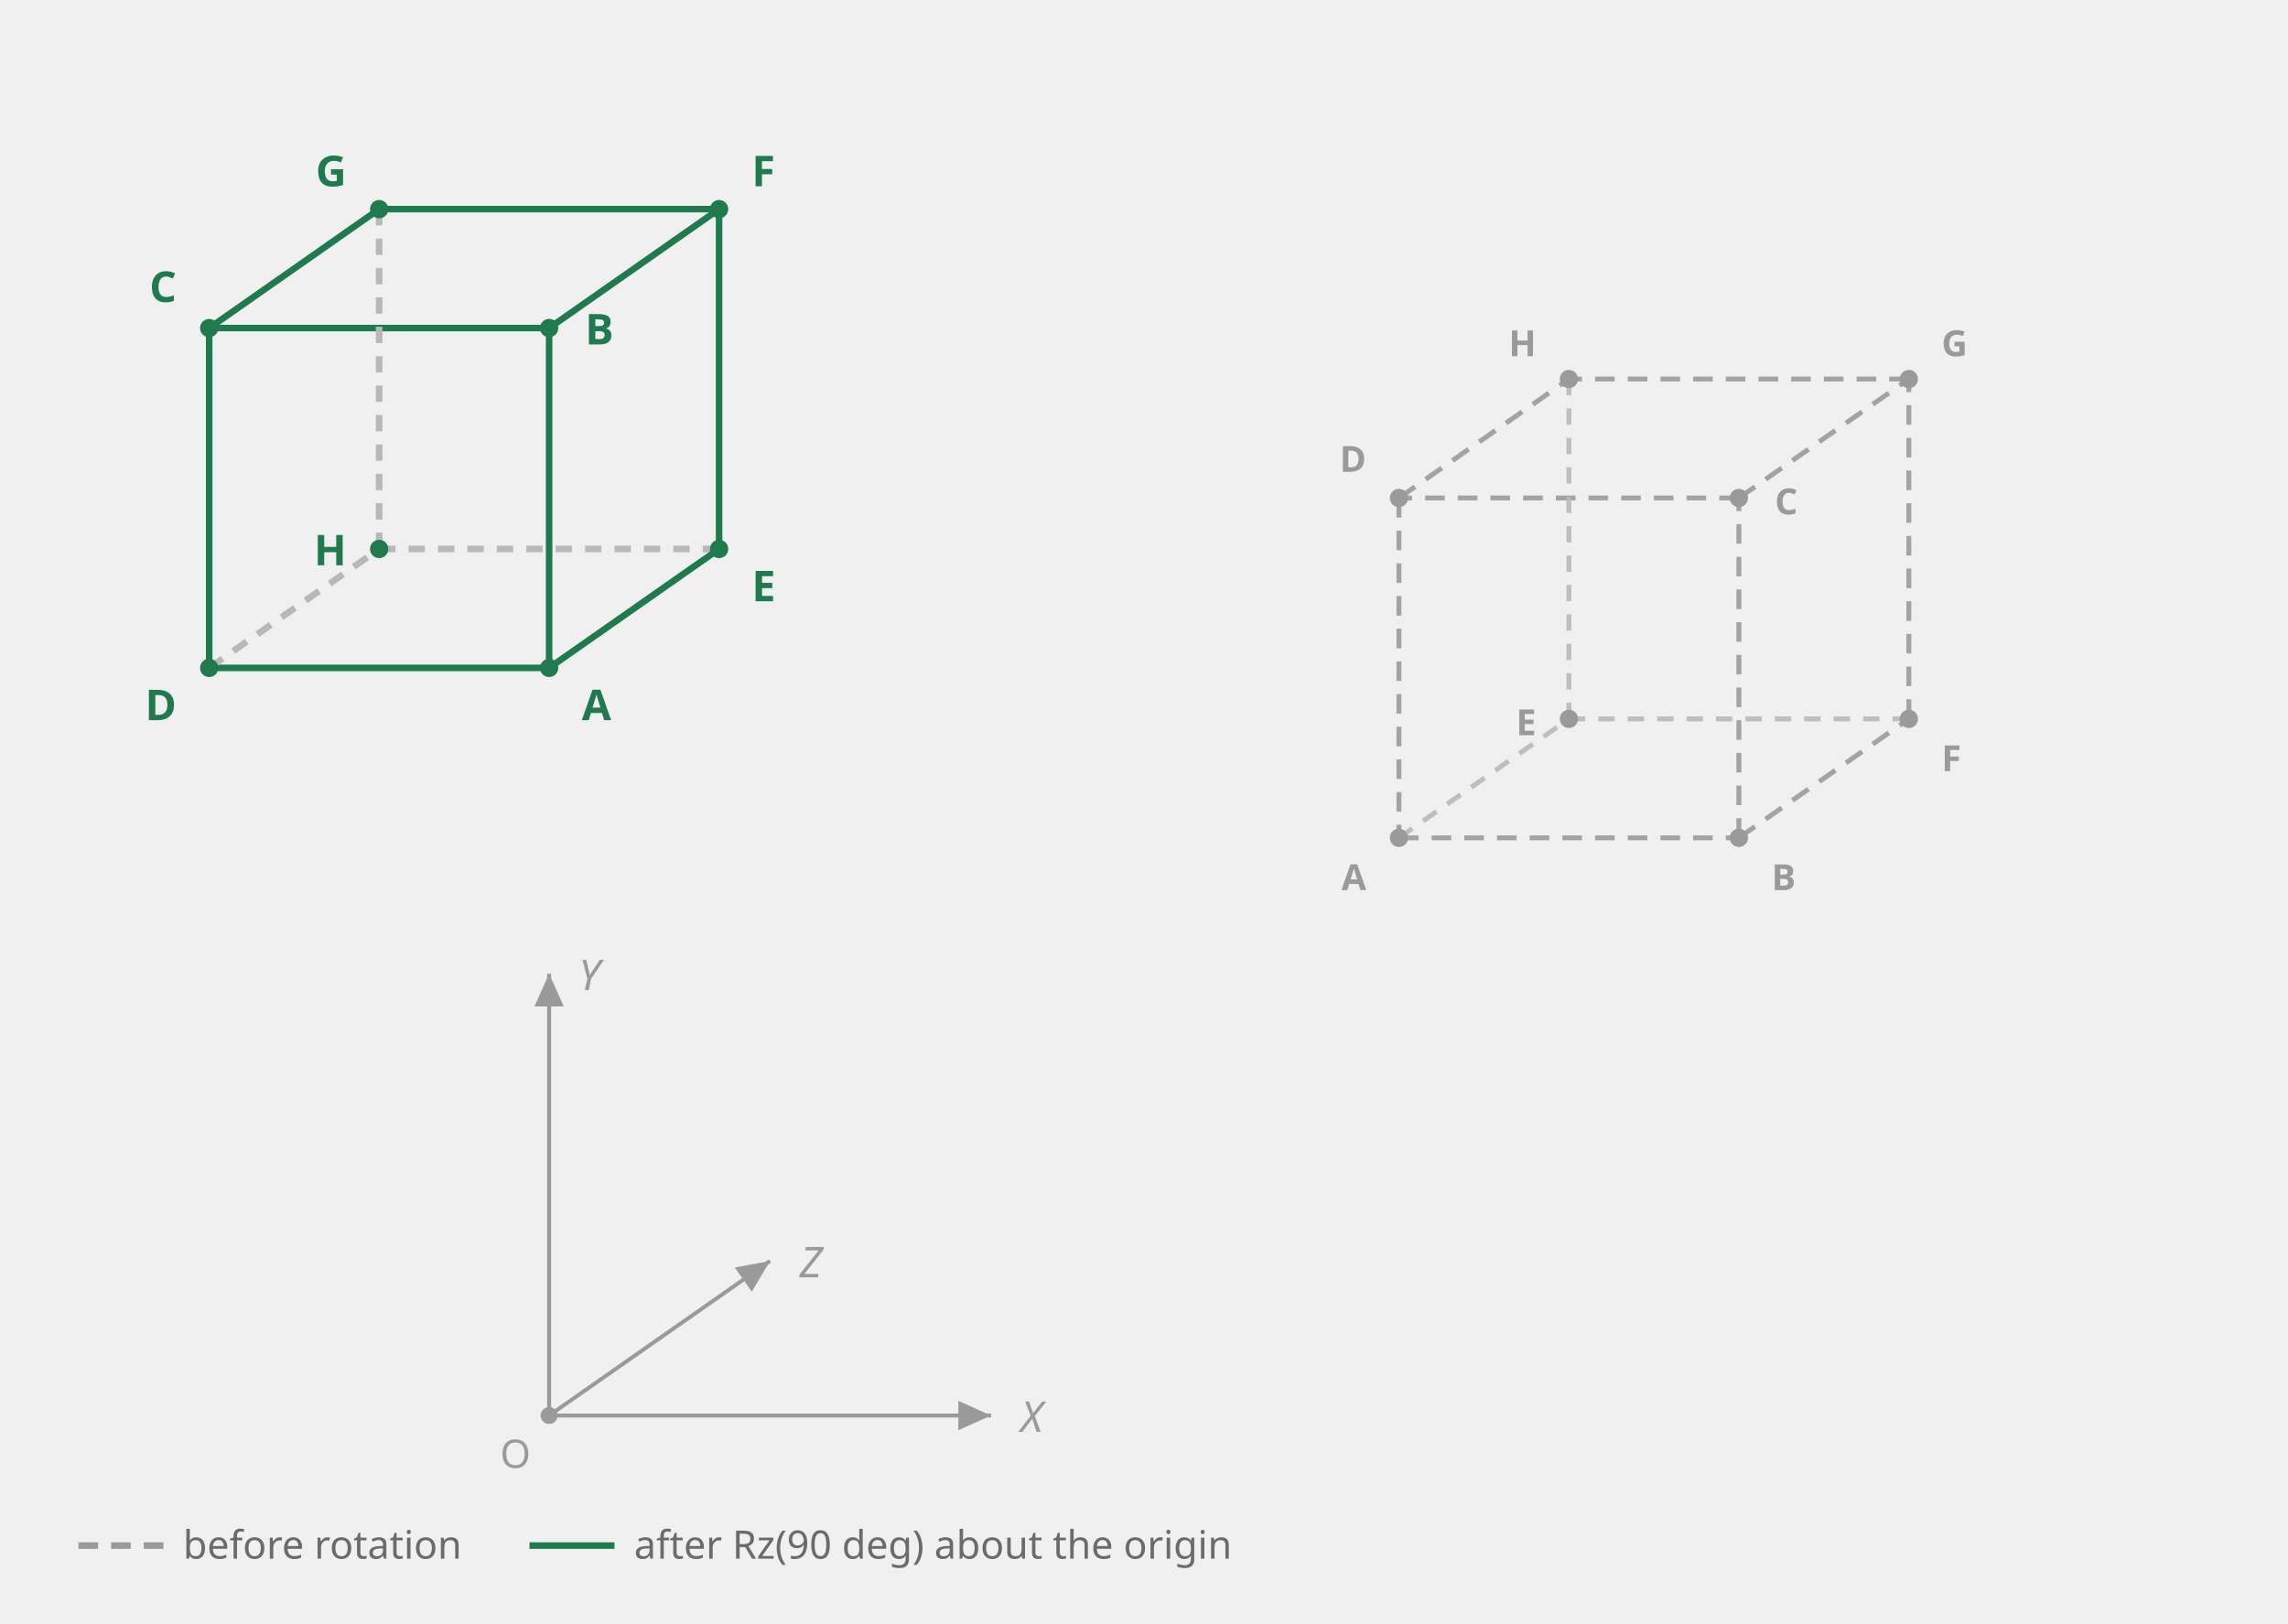
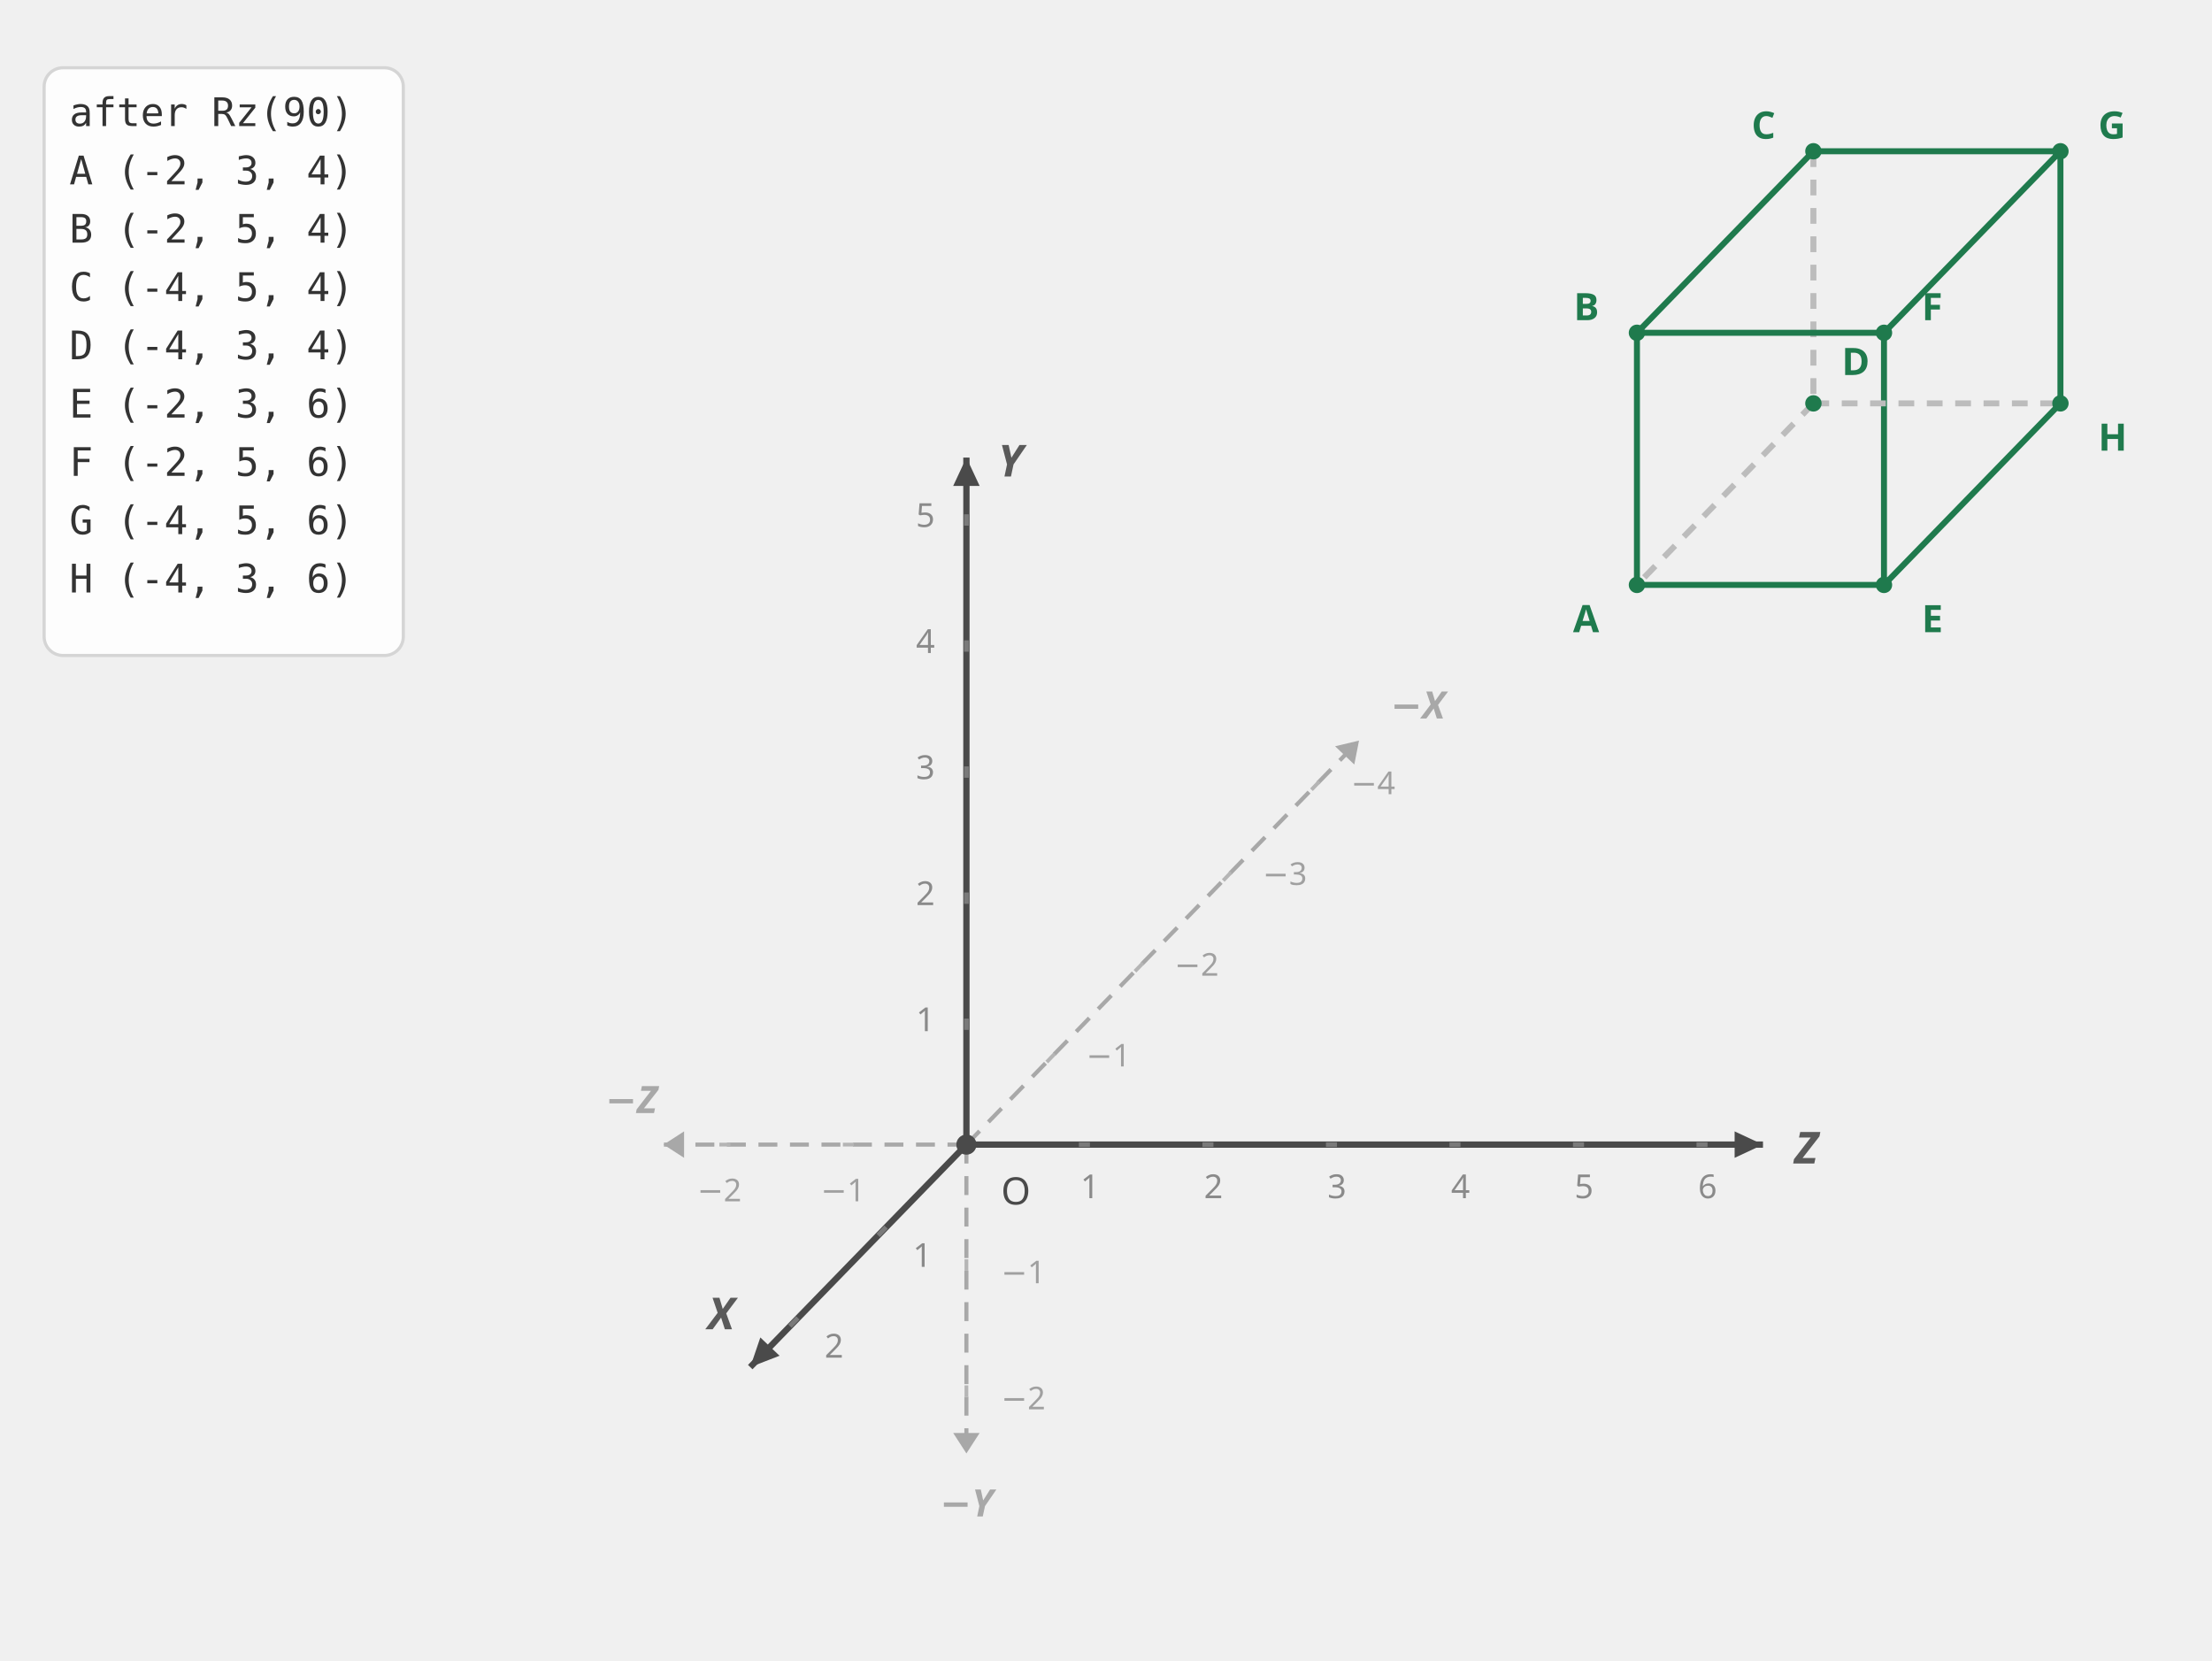
- <svg xmlns="http://www.w3.org/2000/svg" viewBox="0 0 700 497" width="100%" role="img">
-   <rect width="700" height="497" fill="none" />
-   <line x1="168.0" y1="433.2" x2="303.2" y2="433.2" stroke="#9a9a9a" stroke-width="1.2" />
-   <polygon points="303.2,433.2 293.2,437.7 293.2,428.7" fill="#9a9a9a" />
-   <text x="312.2" y="438.2" fill="#9a9a9a" font-size="13" font-style="italic" font-family="ui-sans-serif,system-ui,sans-serif">X</text>
-   <line x1="168.0" y1="433.2" x2="168.0" y2="298.0" stroke="#9a9a9a" stroke-width="1.2" />
-   <polygon points="168.0,298.0 172.5,308.0 163.5,308.0" fill="#9a9a9a" />
-   <text x="177.0" y="303.0" fill="#9a9a9a" font-size="13" font-style="italic" font-family="ui-sans-serif,system-ui,sans-serif">Y</text>
-   <line x1="168.0" y1="433.2" x2="235.6" y2="385.9" stroke="#9a9a9a" stroke-width="1.2" />
-   <polygon points="235.6,385.9 230.0,395.3 224.8,387.9" fill="#9a9a9a" />
-   <text x="244.6" y="390.9" fill="#9a9a9a" font-size="13" font-style="italic" font-family="ui-sans-serif,system-ui,sans-serif">Z</text>
-   <circle cx="168.0" cy="433.2" r="2.6" fill="#9a9a9a" />
-   <text x="153.0" y="449.2" fill="#9a9a9a" font-size="12" font-family="ui-sans-serif,system-ui,sans-serif">O</text>
-   <line x1="428.0" y1="256.4" x2="532.0" y2="256.4" stroke="#9a9a9a" stroke-width="1.5" stroke-dasharray="6 4" stroke-linejoin="round" opacity="0.9" />
-   <line x1="532.0" y1="256.4" x2="532.0" y2="152.4" stroke="#9a9a9a" stroke-width="1.5" stroke-dasharray="6 4" stroke-linejoin="round" opacity="0.9" />
-   <line x1="532.0" y1="152.4" x2="428.0" y2="152.4" stroke="#9a9a9a" stroke-width="1.5" stroke-dasharray="6 4" stroke-linejoin="round" opacity="0.9" />
-   <line x1="428.0" y1="152.4" x2="428.0" y2="256.4" stroke="#9a9a9a" stroke-width="1.5" stroke-dasharray="6 4" stroke-linejoin="round" opacity="0.9" />
-   <line x1="480.0" y1="220.0" x2="584.0" y2="220.0" stroke="#b8b8b8" stroke-width="1.5" stroke-dasharray="5 4" stroke-linejoin="round" opacity="0.9" />
-   <line x1="584.0" y1="220.0" x2="584.0" y2="116.0" stroke="#9a9a9a" stroke-width="1.5" stroke-dasharray="6 4" stroke-linejoin="round" opacity="0.9" />
-   <line x1="584.0" y1="116.0" x2="480.0" y2="116.0" stroke="#9a9a9a" stroke-width="1.5" stroke-dasharray="6 4" stroke-linejoin="round" opacity="0.9" />
-   <line x1="480.0" y1="116.0" x2="480.0" y2="220.0" stroke="#b8b8b8" stroke-width="1.5" stroke-dasharray="5 4" stroke-linejoin="round" opacity="0.9" />
-   <line x1="428.0" y1="256.4" x2="480.0" y2="220.0" stroke="#b8b8b8" stroke-width="1.5" stroke-dasharray="5 4" stroke-linejoin="round" opacity="0.9" />
-   <line x1="532.0" y1="256.4" x2="584.0" y2="220.0" stroke="#9a9a9a" stroke-width="1.5" stroke-dasharray="6 4" stroke-linejoin="round" opacity="0.9" />
-   <line x1="532.0" y1="152.4" x2="584.0" y2="116.0" stroke="#9a9a9a" stroke-width="1.5" stroke-dasharray="6 4" stroke-linejoin="round" opacity="0.9" />
-   <line x1="428.0" y1="152.4" x2="480.0" y2="116.0" stroke="#9a9a9a" stroke-width="1.5" stroke-dasharray="6 4" stroke-linejoin="round" opacity="0.9" />
-   <circle cx="428.0" cy="256.4" r="2.8" fill="#9a9a9a" />
-   <text x="418.0" y="272.4" fill="#9a9a9a" font-size="11" font-weight="600" text-anchor="end" font-family="ui-sans-serif,system-ui,sans-serif">A</text>
-   <circle cx="532.0" cy="256.4" r="2.8" fill="#9a9a9a" />
-   <text x="542.0" y="272.4" fill="#9a9a9a" font-size="11" font-weight="600" text-anchor="start" font-family="ui-sans-serif,system-ui,sans-serif">B</text>
-   <circle cx="532.0" cy="152.4" r="2.8" fill="#9a9a9a" />
-   <text x="543.0" y="157.4" fill="#9a9a9a" font-size="11" font-weight="600" text-anchor="start" font-family="ui-sans-serif,system-ui,sans-serif">C</text>
-   <circle cx="428.0" cy="152.4" r="2.8" fill="#9a9a9a" />
-   <text x="418.0" y="144.4" fill="#9a9a9a" font-size="11" font-weight="600" text-anchor="end" font-family="ui-sans-serif,system-ui,sans-serif">D</text>
-   <circle cx="480.0" cy="220.0" r="2.8" fill="#9a9a9a" />
-   <text x="470.0" y="225.0" fill="#9a9a9a" font-size="11" font-weight="600" text-anchor="end" font-family="ui-sans-serif,system-ui,sans-serif">E</text>
-   <circle cx="584.0" cy="220.0" r="2.8" fill="#9a9a9a" />
-   <text x="594.0" y="236.0" fill="#9a9a9a" font-size="11" font-weight="600" text-anchor="start" font-family="ui-sans-serif,system-ui,sans-serif">F</text>
-   <circle cx="584.0" cy="116.0" r="2.8" fill="#9a9a9a" />
-   <text x="594.0" y="109.0" fill="#9a9a9a" font-size="11" font-weight="600" text-anchor="start" font-family="ui-sans-serif,system-ui,sans-serif">G</text>
-   <circle cx="480.0" cy="116.0" r="2.8" fill="#9a9a9a" />
-   <text x="470.0" y="109.0" fill="#9a9a9a" font-size="11" font-weight="600" text-anchor="end" font-family="ui-sans-serif,system-ui,sans-serif">H</text>
-   <line x1="168.0" y1="204.4" x2="168.0" y2="100.4" stroke="#1f7a4d" stroke-width="2.0" stroke-linejoin="round" opacity="1.0" />
-   <line x1="168.0" y1="100.4" x2="64.0" y2="100.4" stroke="#1f7a4d" stroke-width="2.0" stroke-linejoin="round" opacity="1.0" />
-   <line x1="64.0" y1="100.4" x2="64.0" y2="204.4" stroke="#1f7a4d" stroke-width="2.0" stroke-linejoin="round" opacity="1.0" />
-   <line x1="64.0" y1="204.4" x2="168.0" y2="204.4" stroke="#1f7a4d" stroke-width="2.0" stroke-linejoin="round" opacity="1.0" />
-   <line x1="220.0" y1="168.0" x2="220.0" y2="64.0" stroke="#1f7a4d" stroke-width="2.0" stroke-linejoin="round" opacity="1.0" />
-   <line x1="220.0" y1="64.0" x2="116.0" y2="64.0" stroke="#1f7a4d" stroke-width="2.0" stroke-linejoin="round" opacity="1.0" />
-   <line x1="116.0" y1="64.0" x2="116.0" y2="168.0" stroke="#b8b8b8" stroke-width="2.0" stroke-dasharray="5 4" stroke-linejoin="round" opacity="1.0" />
-   <line x1="116.0" y1="168.0" x2="220.0" y2="168.0" stroke="#b8b8b8" stroke-width="2.0" stroke-dasharray="5 4" stroke-linejoin="round" opacity="1.0" />
-   <line x1="168.0" y1="204.4" x2="220.0" y2="168.0" stroke="#1f7a4d" stroke-width="2.0" stroke-linejoin="round" opacity="1.0" />
-   <line x1="168.0" y1="100.4" x2="220.0" y2="64.0" stroke="#1f7a4d" stroke-width="2.0" stroke-linejoin="round" opacity="1.0" />
-   <line x1="64.0" y1="100.4" x2="116.0" y2="64.0" stroke="#1f7a4d" stroke-width="2.0" stroke-linejoin="round" opacity="1.0" />
-   <line x1="64.0" y1="204.4" x2="116.0" y2="168.0" stroke="#b8b8b8" stroke-width="2.0" stroke-dasharray="5 4" stroke-linejoin="round" opacity="1.0" />
-   <circle cx="168.0" cy="204.4" r="2.8" fill="#1f7a4d" />
-   <text x="178.0" y="220.4" fill="#1f7a4d" font-size="13" font-weight="600" text-anchor="start" font-family="ui-sans-serif,system-ui,sans-serif">A</text>
-   <circle cx="168.0" cy="100.4" r="2.8" fill="#1f7a4d" />
-   <text x="179.0" y="105.4" fill="#1f7a4d" font-size="13" font-weight="600" text-anchor="start" font-family="ui-sans-serif,system-ui,sans-serif">B</text>
-   <circle cx="64.0" cy="100.4" r="2.8" fill="#1f7a4d" />
-   <text x="54.0" y="92.4" fill="#1f7a4d" font-size="13" font-weight="600" text-anchor="end" font-family="ui-sans-serif,system-ui,sans-serif">C</text>
-   <circle cx="64.0" cy="204.4" r="2.8" fill="#1f7a4d" />
-   <text x="54.0" y="220.4" fill="#1f7a4d" font-size="13" font-weight="600" text-anchor="end" font-family="ui-sans-serif,system-ui,sans-serif">D</text>
-   <circle cx="220.0" cy="168.0" r="2.8" fill="#1f7a4d" />
-   <text x="230.0" y="184.0" fill="#1f7a4d" font-size="13" font-weight="600" text-anchor="start" font-family="ui-sans-serif,system-ui,sans-serif">E</text>
-   <circle cx="220.0" cy="64.0" r="2.8" fill="#1f7a4d" />
-   <text x="230.0" y="57.0" fill="#1f7a4d" font-size="13" font-weight="600" text-anchor="start" font-family="ui-sans-serif,system-ui,sans-serif">F</text>
-   <circle cx="116.0" cy="64.0" r="2.8" fill="#1f7a4d" />
-   <text x="106.0" y="57.0" fill="#1f7a4d" font-size="13" font-weight="600" text-anchor="end" font-family="ui-sans-serif,system-ui,sans-serif">G</text>
-   <circle cx="116.0" cy="168.0" r="2.8" fill="#1f7a4d" />
-   <text x="106.0" y="173.0" fill="#1f7a4d" font-size="13" font-weight="600" text-anchor="end" font-family="ui-sans-serif,system-ui,sans-serif">H</text>
-   <g transform="translate(24,477)">
-     <line x1="0" y1="-4" x2="26" y2="-4" stroke="#9a9a9a" stroke-width="2" stroke-dasharray="6 4" />
-     <text x="32" y="0" fill="#6b6b6b" font-size="12" font-family="ui-sans-serif,system-ui,sans-serif">before rotation</text>
-     <line x1="138" y1="-4" x2="164" y2="-4" stroke="#1f7a4d" stroke-width="2" />
-     <text x="170" y="0" fill="#6b6b6b" font-size="12" font-family="ui-sans-serif,system-ui,sans-serif">after Rz(90 deg) about the origin</text>
-   </g>
+ <svg xmlns="http://www.w3.org/2000/svg" viewBox="0 0 702 527" width="100%" role="img">
+   <rect width="702" height="527" fill="none" />
+   <line x1="306.7" y1="363.2" x2="238.1" y2="433.8" stroke="#4a4a4a" stroke-width="2.0" />
+   <polygon points="238.1,433.8 241.3,424.4 247.4,430.2" fill="#4a4a4a" />
+   <text x="233.1" y="421.8" fill="#5a5a5a" font-size="14" font-style="italic" font-weight="600" text-anchor="end" font-family="ui-sans-serif,system-ui,sans-serif">X</text>
+   <line x1="281.2" y1="389.4" x2="278.7" y2="392.0" stroke="#7a7a7a" stroke-width="1.5" />
+   <text x="289.7" y="402.0" fill="#8a8a8a" font-size="10.5" text-anchor="start" font-family="ui-sans-serif,system-ui,sans-serif">1</text>
+   <line x1="253.2" y1="418.2" x2="250.7" y2="420.8" stroke="#7a7a7a" stroke-width="1.5" />
+   <text x="261.7" y="430.8" fill="#8a8a8a" font-size="10.5" text-anchor="start" font-family="ui-sans-serif,system-ui,sans-serif">2</text>
+   <line x1="306.7" y1="363.2" x2="431.3" y2="235.0" stroke="#a8a8a8" stroke-width="1.3" stroke-dasharray="6 4" />
+   <polygon points="431.3,235.0 429.8,242.6 423.7,236.8" fill="#a8a8a8" />
+   <text x="441.3" y="228.0" fill="#a8a8a8" font-size="12" font-style="italic" font-weight="600" text-anchor="start" font-family="ui-sans-serif,system-ui,sans-serif">−X</text>
+   <line x1="332.2" y1="337.0" x2="334.7" y2="334.4" stroke="#b5b5b5" stroke-width="1.2" />
+   <text x="344.7" y="338.4" fill="#a0a0a0" font-size="10.0" text-anchor="start" font-family="ui-sans-serif,system-ui,sans-serif">−1</text>
+   <line x1="360.2" y1="308.2" x2="362.7" y2="305.6" stroke="#b5b5b5" stroke-width="1.2" />
+   <text x="372.7" y="309.6" fill="#a0a0a0" font-size="10.0" text-anchor="start" font-family="ui-sans-serif,system-ui,sans-serif">−2</text>
+   <line x1="388.2" y1="279.4" x2="390.7" y2="276.8" stroke="#b5b5b5" stroke-width="1.2" />
+   <text x="400.7" y="280.8" fill="#a0a0a0" font-size="10.0" text-anchor="start" font-family="ui-sans-serif,system-ui,sans-serif">−3</text>
+   <line x1="416.2" y1="250.6" x2="418.7" y2="248.0" stroke="#b5b5b5" stroke-width="1.2" />
+   <text x="428.7" y="252.0" fill="#a0a0a0" font-size="10.0" text-anchor="start" font-family="ui-sans-serif,system-ui,sans-serif">−4</text>
+   <line x1="306.7" y1="363.2" x2="306.7" y2="145.2" stroke="#4a4a4a" stroke-width="2.0" />
+   <polygon points="306.7,145.2 310.9,154.2 302.5,154.2" fill="#4a4a4a" />
+   <text x="316.7" y="151.2" fill="#5a5a5a" font-size="14" font-style="italic" font-weight="600" text-anchor="start" font-family="ui-sans-serif,system-ui,sans-serif">Y</text>
+   <line x1="306.7" y1="326.8" x2="306.7" y2="323.2" stroke="#7a7a7a" stroke-width="1.5" />
+   <text x="296.7" y="327.2" fill="#8a8a8a" font-size="10.5" text-anchor="end" font-family="ui-sans-serif,system-ui,sans-serif">1</text>
+   <line x1="306.7" y1="286.8" x2="306.7" y2="283.2" stroke="#7a7a7a" stroke-width="1.5" />
+   <text x="296.7" y="287.2" fill="#8a8a8a" font-size="10.5" text-anchor="end" font-family="ui-sans-serif,system-ui,sans-serif">2</text>
+   <line x1="306.7" y1="246.8" x2="306.7" y2="243.2" stroke="#7a7a7a" stroke-width="1.5" />
+   <text x="296.7" y="247.2" fill="#8a8a8a" font-size="10.5" text-anchor="end" font-family="ui-sans-serif,system-ui,sans-serif">3</text>
+   <line x1="306.7" y1="206.8" x2="306.7" y2="203.2" stroke="#7a7a7a" stroke-width="1.5" />
+   <text x="296.7" y="207.2" fill="#8a8a8a" font-size="10.5" text-anchor="end" font-family="ui-sans-serif,system-ui,sans-serif">4</text>
+   <line x1="306.7" y1="166.8" x2="306.7" y2="163.2" stroke="#7a7a7a" stroke-width="1.5" />
+   <text x="296.7" y="167.2" fill="#8a8a8a" font-size="10.5" text-anchor="end" font-family="ui-sans-serif,system-ui,sans-serif">5</text>
+   <line x1="306.7" y1="363.2" x2="306.7" y2="461.2" stroke="#a8a8a8" stroke-width="1.3" stroke-dasharray="6 4" />
+   <polygon points="306.7,461.2 302.5,454.7 310.9,454.7" fill="#a8a8a8" />
+   <text x="306.7" y="481.2" fill="#a8a8a8" font-size="12" font-style="italic" font-weight="600" text-anchor="middle" font-family="ui-sans-serif,system-ui,sans-serif">−Y</text>
+   <line x1="306.7" y1="399.6" x2="306.7" y2="403.2" stroke="#b5b5b5" stroke-width="1.2" />
+   <text x="317.7" y="407.2" fill="#a0a0a0" font-size="10.0" text-anchor="start" font-family="ui-sans-serif,system-ui,sans-serif">−1</text>
+   <line x1="306.7" y1="439.6" x2="306.7" y2="443.2" stroke="#b5b5b5" stroke-width="1.2" />
+   <text x="317.7" y="447.2" fill="#a0a0a0" font-size="10.0" text-anchor="start" font-family="ui-sans-serif,system-ui,sans-serif">−2</text>
+   <line x1="306.7" y1="363.2" x2="559.5" y2="363.2" stroke="#4a4a4a" stroke-width="2.0" />
+   <polygon points="559.5,363.2 550.5,367.4 550.5,359.0" fill="#4a4a4a" />
+   <text x="569.5" y="369.2" fill="#5a5a5a" font-size="14" font-style="italic" font-weight="600" text-anchor="start" font-family="ui-sans-serif,system-ui,sans-serif">Z</text>
+   <line x1="342.4" y1="363.2" x2="345.9" y2="363.2" stroke="#7a7a7a" stroke-width="1.5" />
+   <text x="345.9" y="380.2" fill="#8a8a8a" font-size="10.5" text-anchor="middle" font-family="ui-sans-serif,system-ui,sans-serif">1</text>
+   <line x1="381.6" y1="363.2" x2="385.1" y2="363.2" stroke="#7a7a7a" stroke-width="1.5" />
+   <text x="385.1" y="380.2" fill="#8a8a8a" font-size="10.5" text-anchor="middle" font-family="ui-sans-serif,system-ui,sans-serif">2</text>
+   <line x1="420.8" y1="363.2" x2="424.3" y2="363.2" stroke="#7a7a7a" stroke-width="1.5" />
+   <text x="424.3" y="380.2" fill="#8a8a8a" font-size="10.5" text-anchor="middle" font-family="ui-sans-serif,system-ui,sans-serif">3</text>
+   <line x1="460.0" y1="363.2" x2="463.5" y2="363.2" stroke="#7a7a7a" stroke-width="1.5" />
+   <text x="463.5" y="380.2" fill="#8a8a8a" font-size="10.5" text-anchor="middle" font-family="ui-sans-serif,system-ui,sans-serif">4</text>
+   <line x1="499.2" y1="363.2" x2="502.7" y2="363.2" stroke="#7a7a7a" stroke-width="1.5" />
+   <text x="502.7" y="380.2" fill="#8a8a8a" font-size="10.5" text-anchor="middle" font-family="ui-sans-serif,system-ui,sans-serif">5</text>
+   <line x1="538.4" y1="363.2" x2="541.9" y2="363.2" stroke="#7a7a7a" stroke-width="1.5" />
+   <text x="541.9" y="380.2" fill="#8a8a8a" font-size="10.5" text-anchor="middle" font-family="ui-sans-serif,system-ui,sans-serif">6</text>
+   <line x1="306.7" y1="363.2" x2="210.6" y2="363.2" stroke="#a8a8a8" stroke-width="1.3" stroke-dasharray="6 4" />
+   <polygon points="210.6,363.2 217.1,359.0 217.1,367.4" fill="#a8a8a8" />
+   <text x="208.6" y="353.2" fill="#a8a8a8" font-size="12" font-style="italic" font-weight="600" text-anchor="end" font-family="ui-sans-serif,system-ui,sans-serif">−Z</text>
+   <line x1="271.0" y1="363.2" x2="267.5" y2="363.2" stroke="#b5b5b5" stroke-width="1.2" />
+   <text x="267.5" y="381.2" fill="#a0a0a0" font-size="10.0" text-anchor="middle" font-family="ui-sans-serif,system-ui,sans-serif">−1</text>
+   <line x1="231.8" y1="363.2" x2="228.3" y2="363.2" stroke="#b5b5b5" stroke-width="1.2" />
+   <text x="228.3" y="381.2" fill="#a0a0a0" font-size="10.0" text-anchor="middle" font-family="ui-sans-serif,system-ui,sans-serif">−2</text>
+   <circle cx="306.7" cy="363.2" r="3.2" fill="#4a4a4a" />
+   <text x="317.7" y="382.2" fill="#4a4a4a" font-size="12" text-anchor="start" font-family="ui-sans-serif,system-ui,sans-serif">O</text>
+   <line x1="519.5" y1="185.6" x2="519.5" y2="105.6" stroke="#1f7a4d" stroke-width="1.9" stroke-linejoin="round" />
+   <line x1="519.5" y1="105.6" x2="575.5" y2="48.0" stroke="#1f7a4d" stroke-width="1.9" stroke-linejoin="round" />
+   <line x1="575.5" y1="48.0" x2="575.5" y2="128.0" stroke="#bcbcbc" stroke-width="1.9" stroke-dasharray="5 4" stroke-linejoin="round" />
+   <line x1="575.5" y1="128.0" x2="519.5" y2="185.6" stroke="#bcbcbc" stroke-width="1.9" stroke-dasharray="5 4" stroke-linejoin="round" />
+   <line x1="597.9" y1="185.6" x2="597.9" y2="105.6" stroke="#1f7a4d" stroke-width="1.9" stroke-linejoin="round" />
+   <line x1="597.9" y1="105.6" x2="653.9" y2="48.0" stroke="#1f7a4d" stroke-width="1.9" stroke-linejoin="round" />
+   <line x1="653.9" y1="48.0" x2="653.9" y2="128.0" stroke="#1f7a4d" stroke-width="1.9" stroke-linejoin="round" />
+   <line x1="653.9" y1="128.0" x2="597.9" y2="185.6" stroke="#1f7a4d" stroke-width="1.9" stroke-linejoin="round" />
+   <line x1="519.5" y1="185.6" x2="597.9" y2="185.6" stroke="#1f7a4d" stroke-width="1.9" stroke-linejoin="round" />
+   <line x1="519.5" y1="105.6" x2="597.9" y2="105.6" stroke="#1f7a4d" stroke-width="1.9" stroke-linejoin="round" />
+   <line x1="575.5" y1="48.0" x2="653.9" y2="48.0" stroke="#1f7a4d" stroke-width="1.9" stroke-linejoin="round" />
+   <line x1="575.5" y1="128.0" x2="653.9" y2="128.0" stroke="#bcbcbc" stroke-width="1.9" stroke-dasharray="5 4" stroke-linejoin="round" />
+   <circle cx="519.5" cy="185.6" r="2.6" fill="#1f7a4d" />
+   <text x="507.5" y="200.6" fill="#1f7a4d" font-size="12" font-weight="600" text-anchor="end" font-family="ui-sans-serif,system-ui,sans-serif">A</text>
+   <circle cx="519.5" cy="105.6" r="2.6" fill="#1f7a4d" />
+   <text x="507.5" y="101.6" fill="#1f7a4d" font-size="12" font-weight="600" text-anchor="end" font-family="ui-sans-serif,system-ui,sans-serif">B</text>
+   <circle cx="575.5" cy="48.0" r="2.6" fill="#1f7a4d" />
+   <text x="563.5" y="44.0" fill="#1f7a4d" font-size="12" font-weight="600" text-anchor="end" font-family="ui-sans-serif,system-ui,sans-serif">C</text>
+   <circle cx="575.5" cy="128.0" r="2.6" fill="#1f7a4d" />
+   <text x="584.5" y="119.0" fill="#1f7a4d" font-size="12" font-weight="600" text-anchor="start" font-family="ui-sans-serif,system-ui,sans-serif">D</text>
+   <circle cx="597.9" cy="185.6" r="2.6" fill="#1f7a4d" />
+   <text x="609.9" y="200.6" fill="#1f7a4d" font-size="12" font-weight="600" text-anchor="start" font-family="ui-sans-serif,system-ui,sans-serif">E</text>
+   <circle cx="597.9" cy="105.6" r="2.6" fill="#1f7a4d" />
+   <text x="609.9" y="101.6" fill="#1f7a4d" font-size="12" font-weight="600" text-anchor="start" font-family="ui-sans-serif,system-ui,sans-serif">F</text>
+   <circle cx="653.9" cy="48.0" r="2.6" fill="#1f7a4d" />
+   <text x="665.9" y="44.0" fill="#1f7a4d" font-size="12" font-weight="600" text-anchor="start" font-family="ui-sans-serif,system-ui,sans-serif">G</text>
+   <circle cx="653.9" cy="128.0" r="2.6" fill="#1f7a4d" />
+   <text x="665.9" y="143.0" fill="#1f7a4d" font-size="12" font-weight="600" text-anchor="start" font-family="ui-sans-serif,system-ui,sans-serif">H</text>
+   <rect x="14.0" y="21.5" width="114.0" height="186.5" rx="6" fill="#ffffff" fill-opacity="0.86" stroke="#d5d5d5" stroke-width="1" />
+   <text x="22.0" y="40.0" fill="#333333" font-size="12.5" font-family="ui-monospace,SFMono-Regular,Menlo,monospace">after Rz(90)</text>
+   <text x="22.0" y="58.5" fill="#333333" font-size="12.5" font-family="ui-monospace,SFMono-Regular,Menlo,monospace">A (-2, 3, 4)</text>
+   <text x="22.0" y="77.0" fill="#333333" font-size="12.5" font-family="ui-monospace,SFMono-Regular,Menlo,monospace">B (-2, 5, 4)</text>
+   <text x="22.0" y="95.5" fill="#333333" font-size="12.5" font-family="ui-monospace,SFMono-Regular,Menlo,monospace">C (-4, 5, 4)</text>
+   <text x="22.0" y="114.0" fill="#333333" font-size="12.5" font-family="ui-monospace,SFMono-Regular,Menlo,monospace">D (-4, 3, 4)</text>
+   <text x="22.0" y="132.5" fill="#333333" font-size="12.5" font-family="ui-monospace,SFMono-Regular,Menlo,monospace">E (-2, 3, 6)</text>
+   <text x="22.0" y="151.0" fill="#333333" font-size="12.5" font-family="ui-monospace,SFMono-Regular,Menlo,monospace">F (-2, 5, 6)</text>
+   <text x="22.0" y="169.5" fill="#333333" font-size="12.5" font-family="ui-monospace,SFMono-Regular,Menlo,monospace">G (-4, 5, 6)</text>
+   <text x="22.0" y="188.0" fill="#333333" font-size="12.5" font-family="ui-monospace,SFMono-Regular,Menlo,monospace">H (-4, 3, 6)</text>
</svg>
